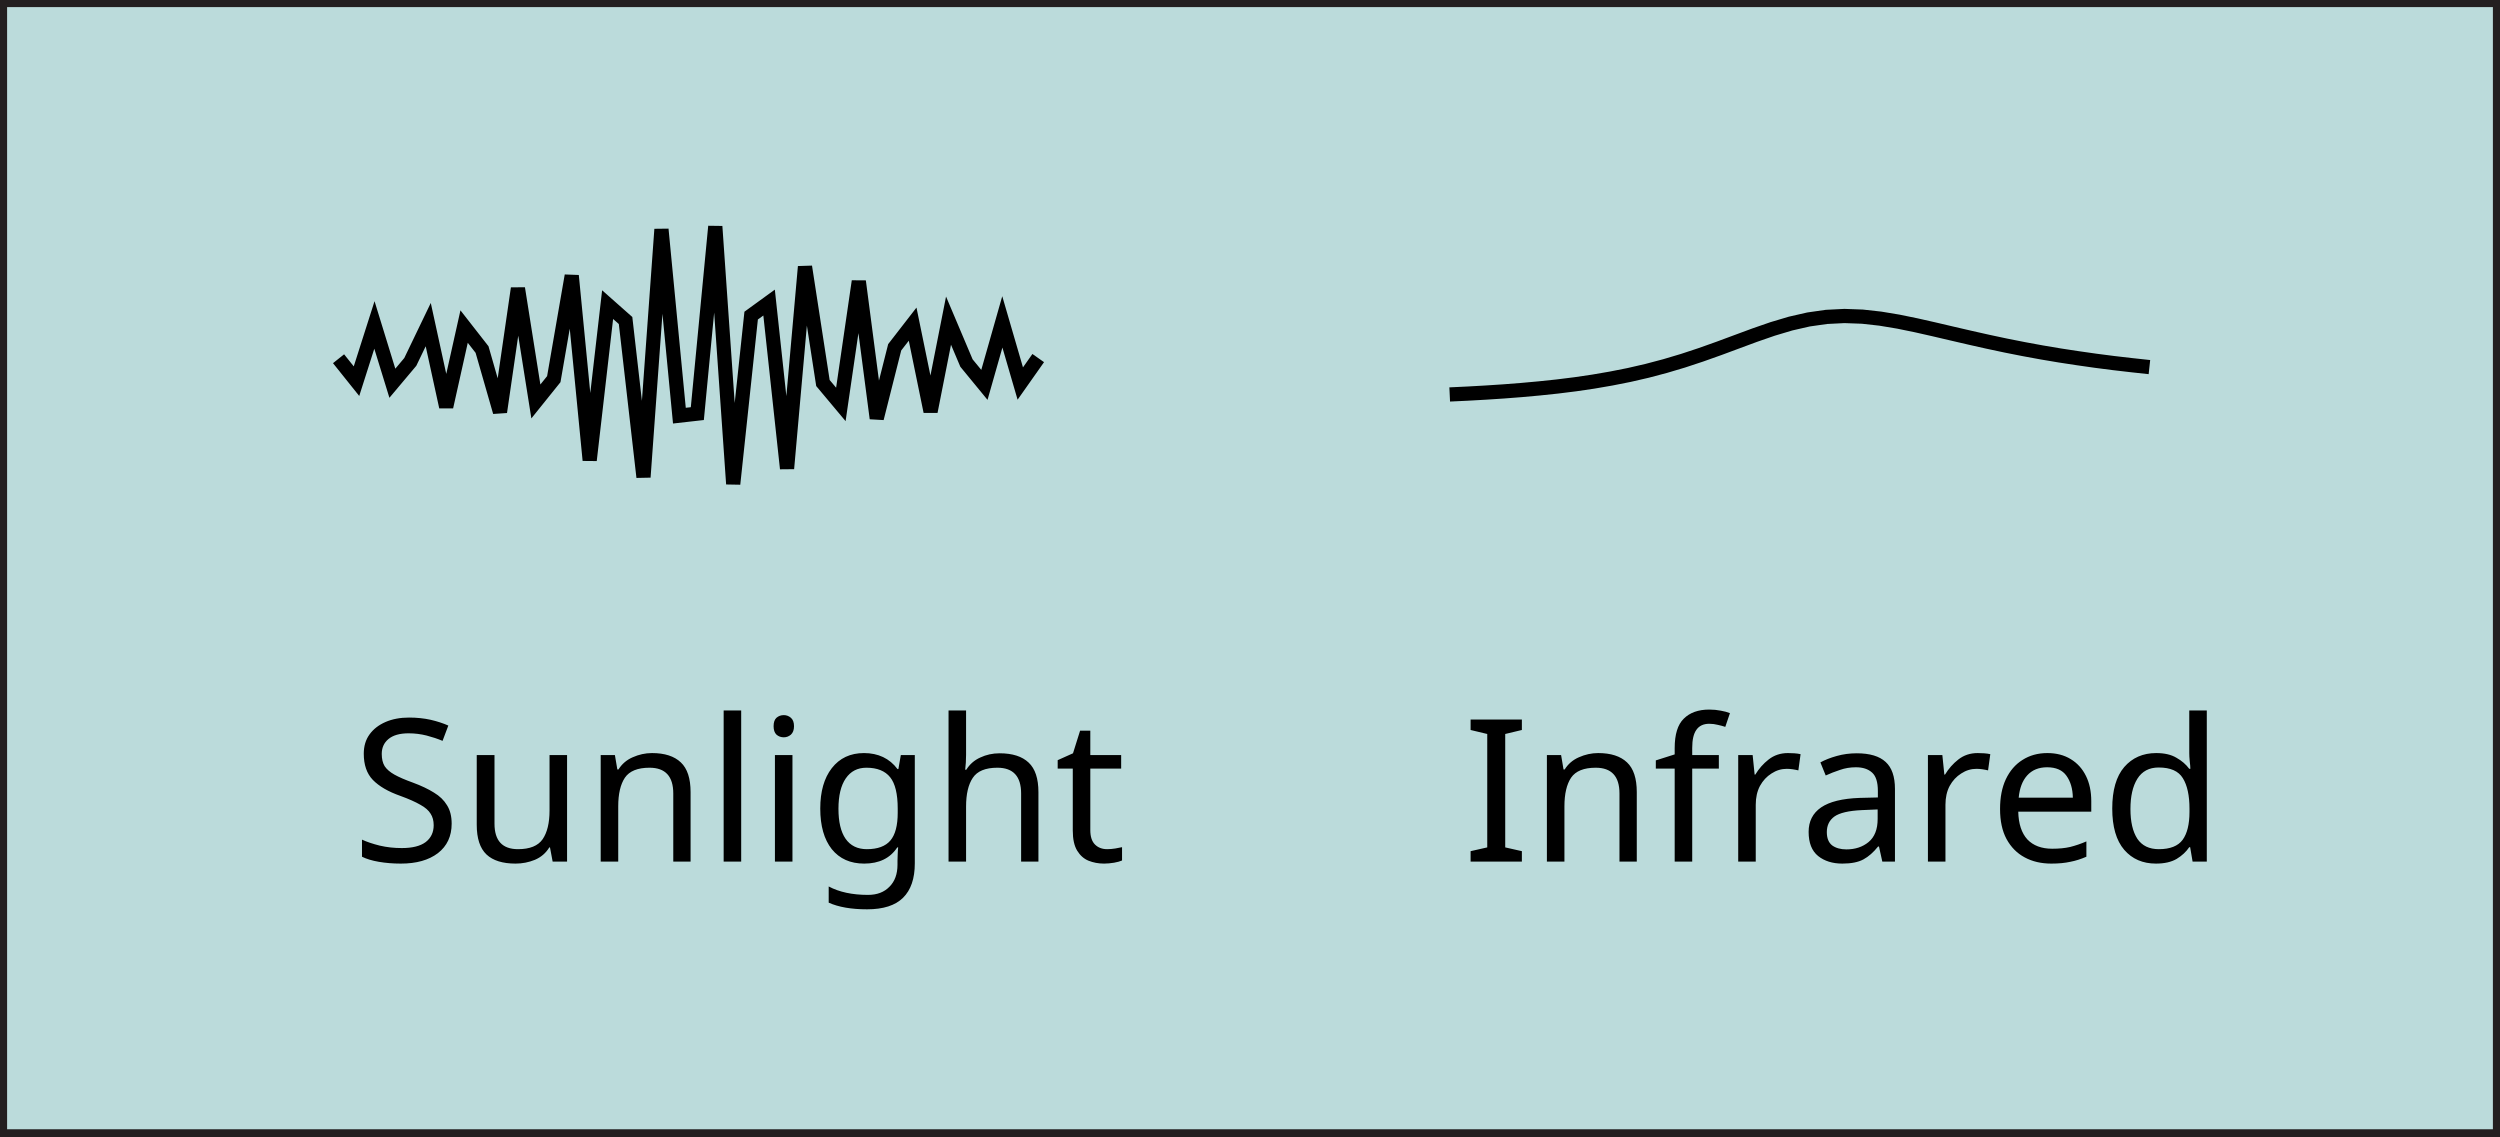
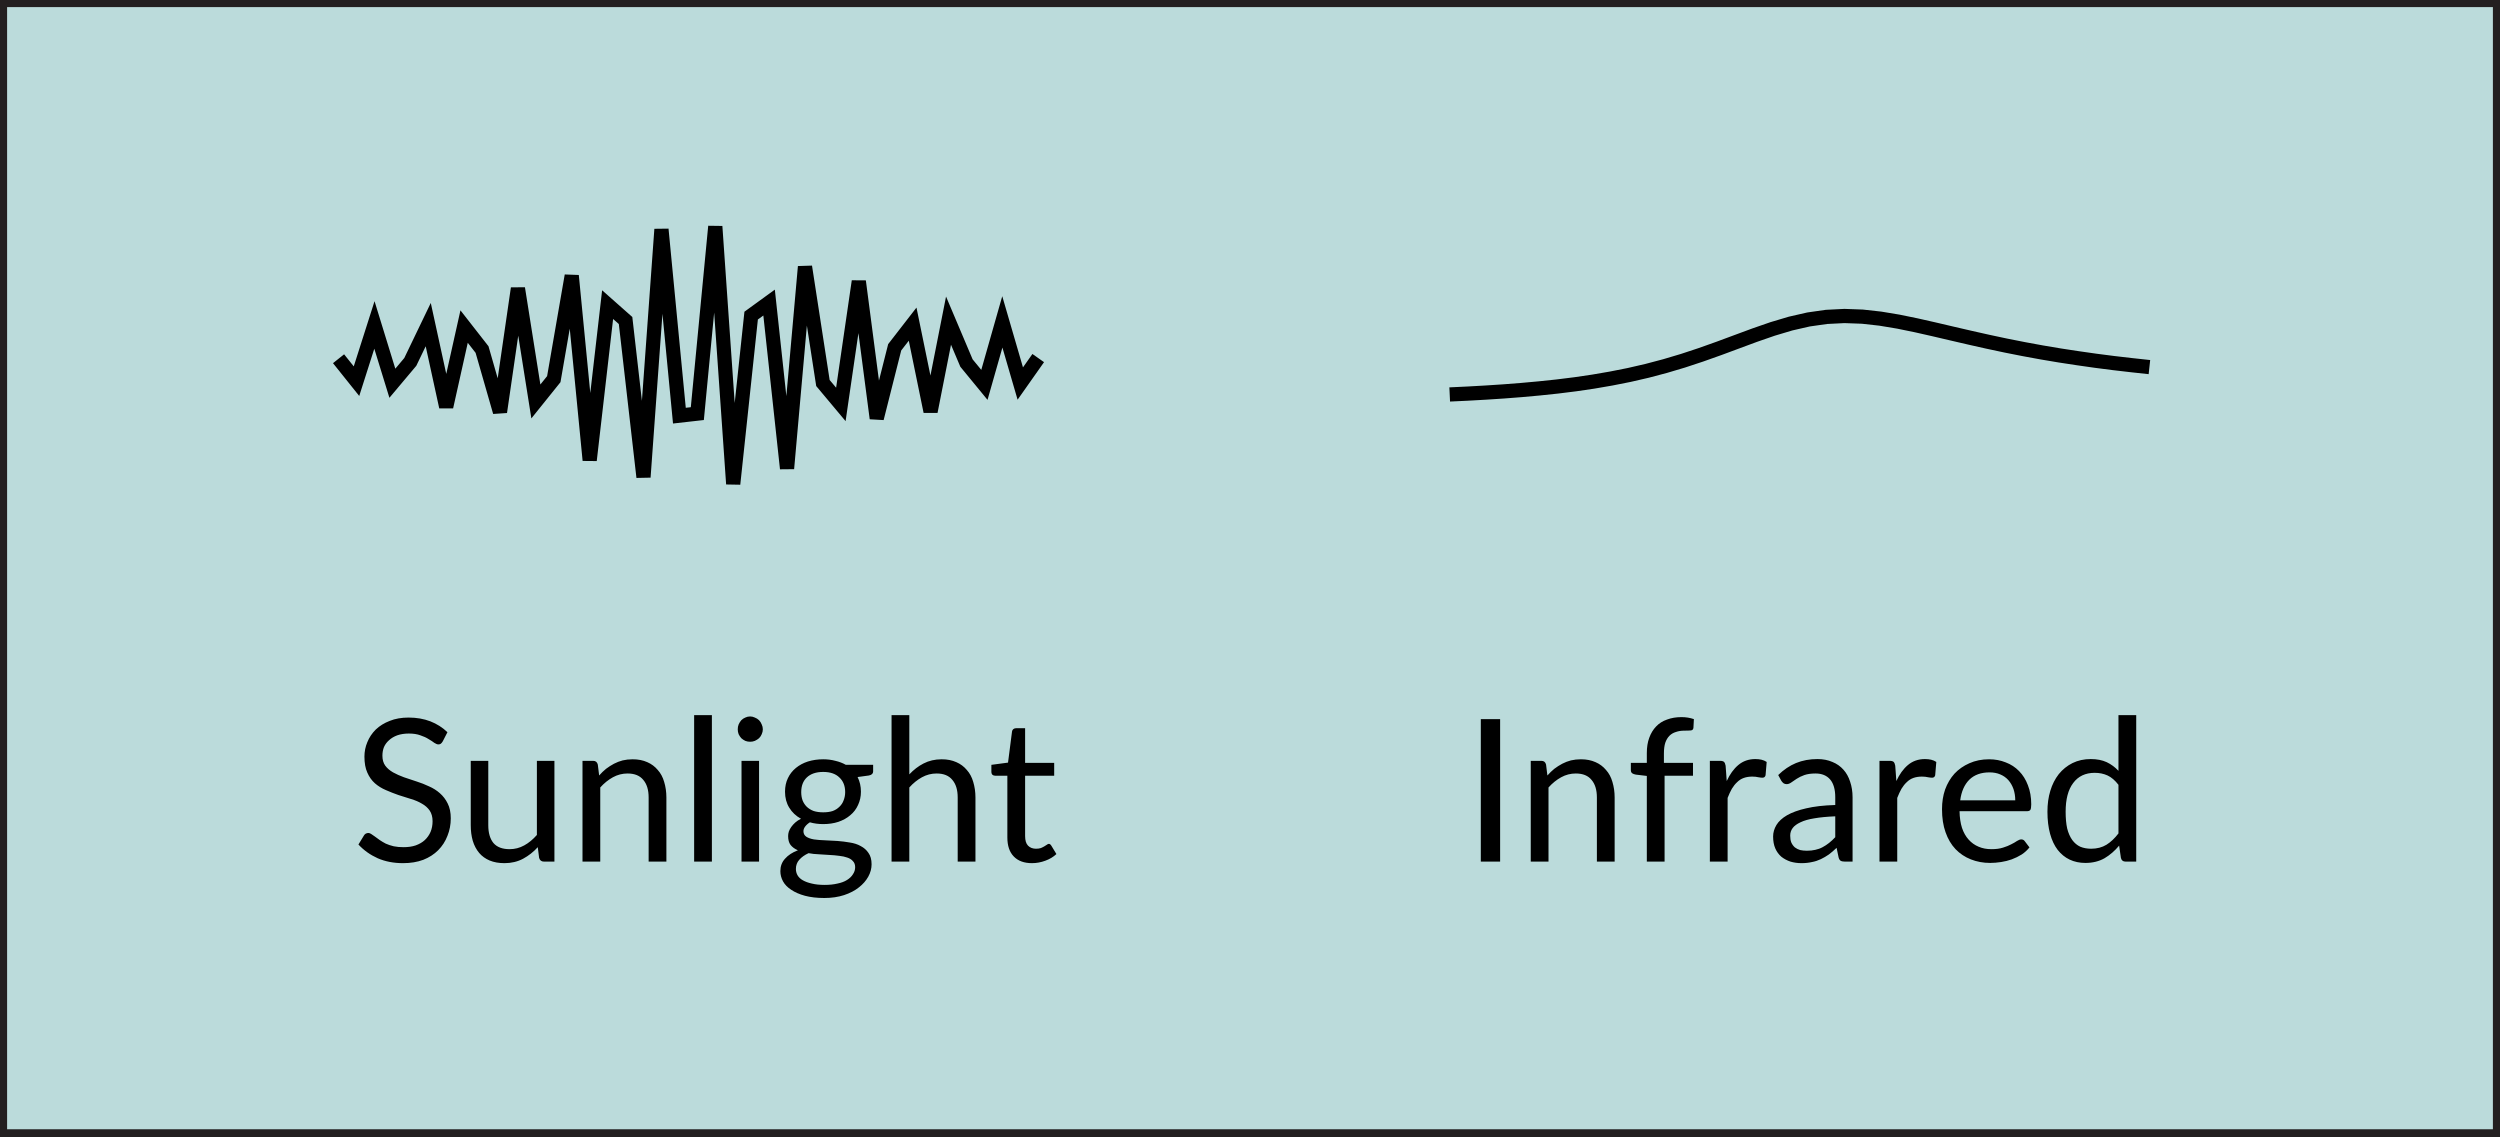
<svg xmlns="http://www.w3.org/2000/svg" version="1.1" id="Layer_1" x="0px" y="0px" width="176px" height="80px" viewBox="26.25 4.167 176 80" enable-background="new 26.25 4.167 176 80" xml:space="preserve">
  <rect x="26.25" y="4.167" fill="#BBDBDB" stroke="#231F20" width="176" height="80" />
  <path fill-opacity="0" stroke="#000000" d="M128.309,31.937l1.262-0.06l1.264-0.071l1.264-0.083l1.262-0.098l1.264-0.115  l1.262-0.133l1.264-0.158l1.263-0.186l1.262-0.217l1.265-0.251l1.262-0.291l1.263-0.334l1.263-0.376l1.262-0.417l1.265-0.45  l1.263-0.469l1.262-0.467l1.264-0.438l1.262-0.377l1.264-0.289l1.263-0.18l1.263-0.064l1.264,0.046l1.262,0.14l1.264,0.21  l1.262,0.259l1.264,0.286l1.263,0.296l1.263,0.293l1.264,0.284l1.262,0.269l1.263,0.25l1.263,0.232l1.263,0.213l1.264,0.193  l1.263,0.18l1.262,0.163l1.264,0.147l1.262,0.137" />
  <path fill-opacity="0" stroke="#000000" d="M50.084,29.422l1.263,1.58l1.262-3.959l1.263,4.104l1.263-1.502l1.263-2.625l1.263,5.791  l1.262-5.654l1.263,1.618l1.263,4.397l1.263-8.704l1.263,7.962l1.262-1.571l1.263-7.285l1.264,12.995l1.262-10.956l1.264,1.118  l1.262,11.026l1.264-17.447l1.263,13.119l1.263-0.143l1.264-13.178l1.262,18.131l1.263-11.854l1.263-0.917l1.264,11.685  l1.263-14.212l1.263,8.19l1.262,1.507l1.264-8.668l1.263,9.649l1.263-5.002l1.263-1.63l1.263,6.152l1.264-6.399l1.263,2.984  l1.263,1.538l1.262-4.435l1.264,4.341l1.263-1.793" />
-   <text transform="matrix(1 0 0 1 51.0156 64.8237)" font-family="'Lato-Regular'" font-size="14">Sunlight</text>
-   <text transform="matrix(1 0 0 1 129.2178 64.8237)" font-family="'Lato-Regular'" font-size="14">Infrared</text>
+   <text transform="matrix(1 0 0 1 51.0156 64.8237)" font-family="Lato, Verdana, Geneva, sans-serif" font-size="14">Sunlight</text>
+   <text transform="matrix(1 0 0 1 129.2178 64.8237)" font-family="Lato, Verdana, Geneva, sans-serif" font-size="14">Infrared</text>
</svg>
